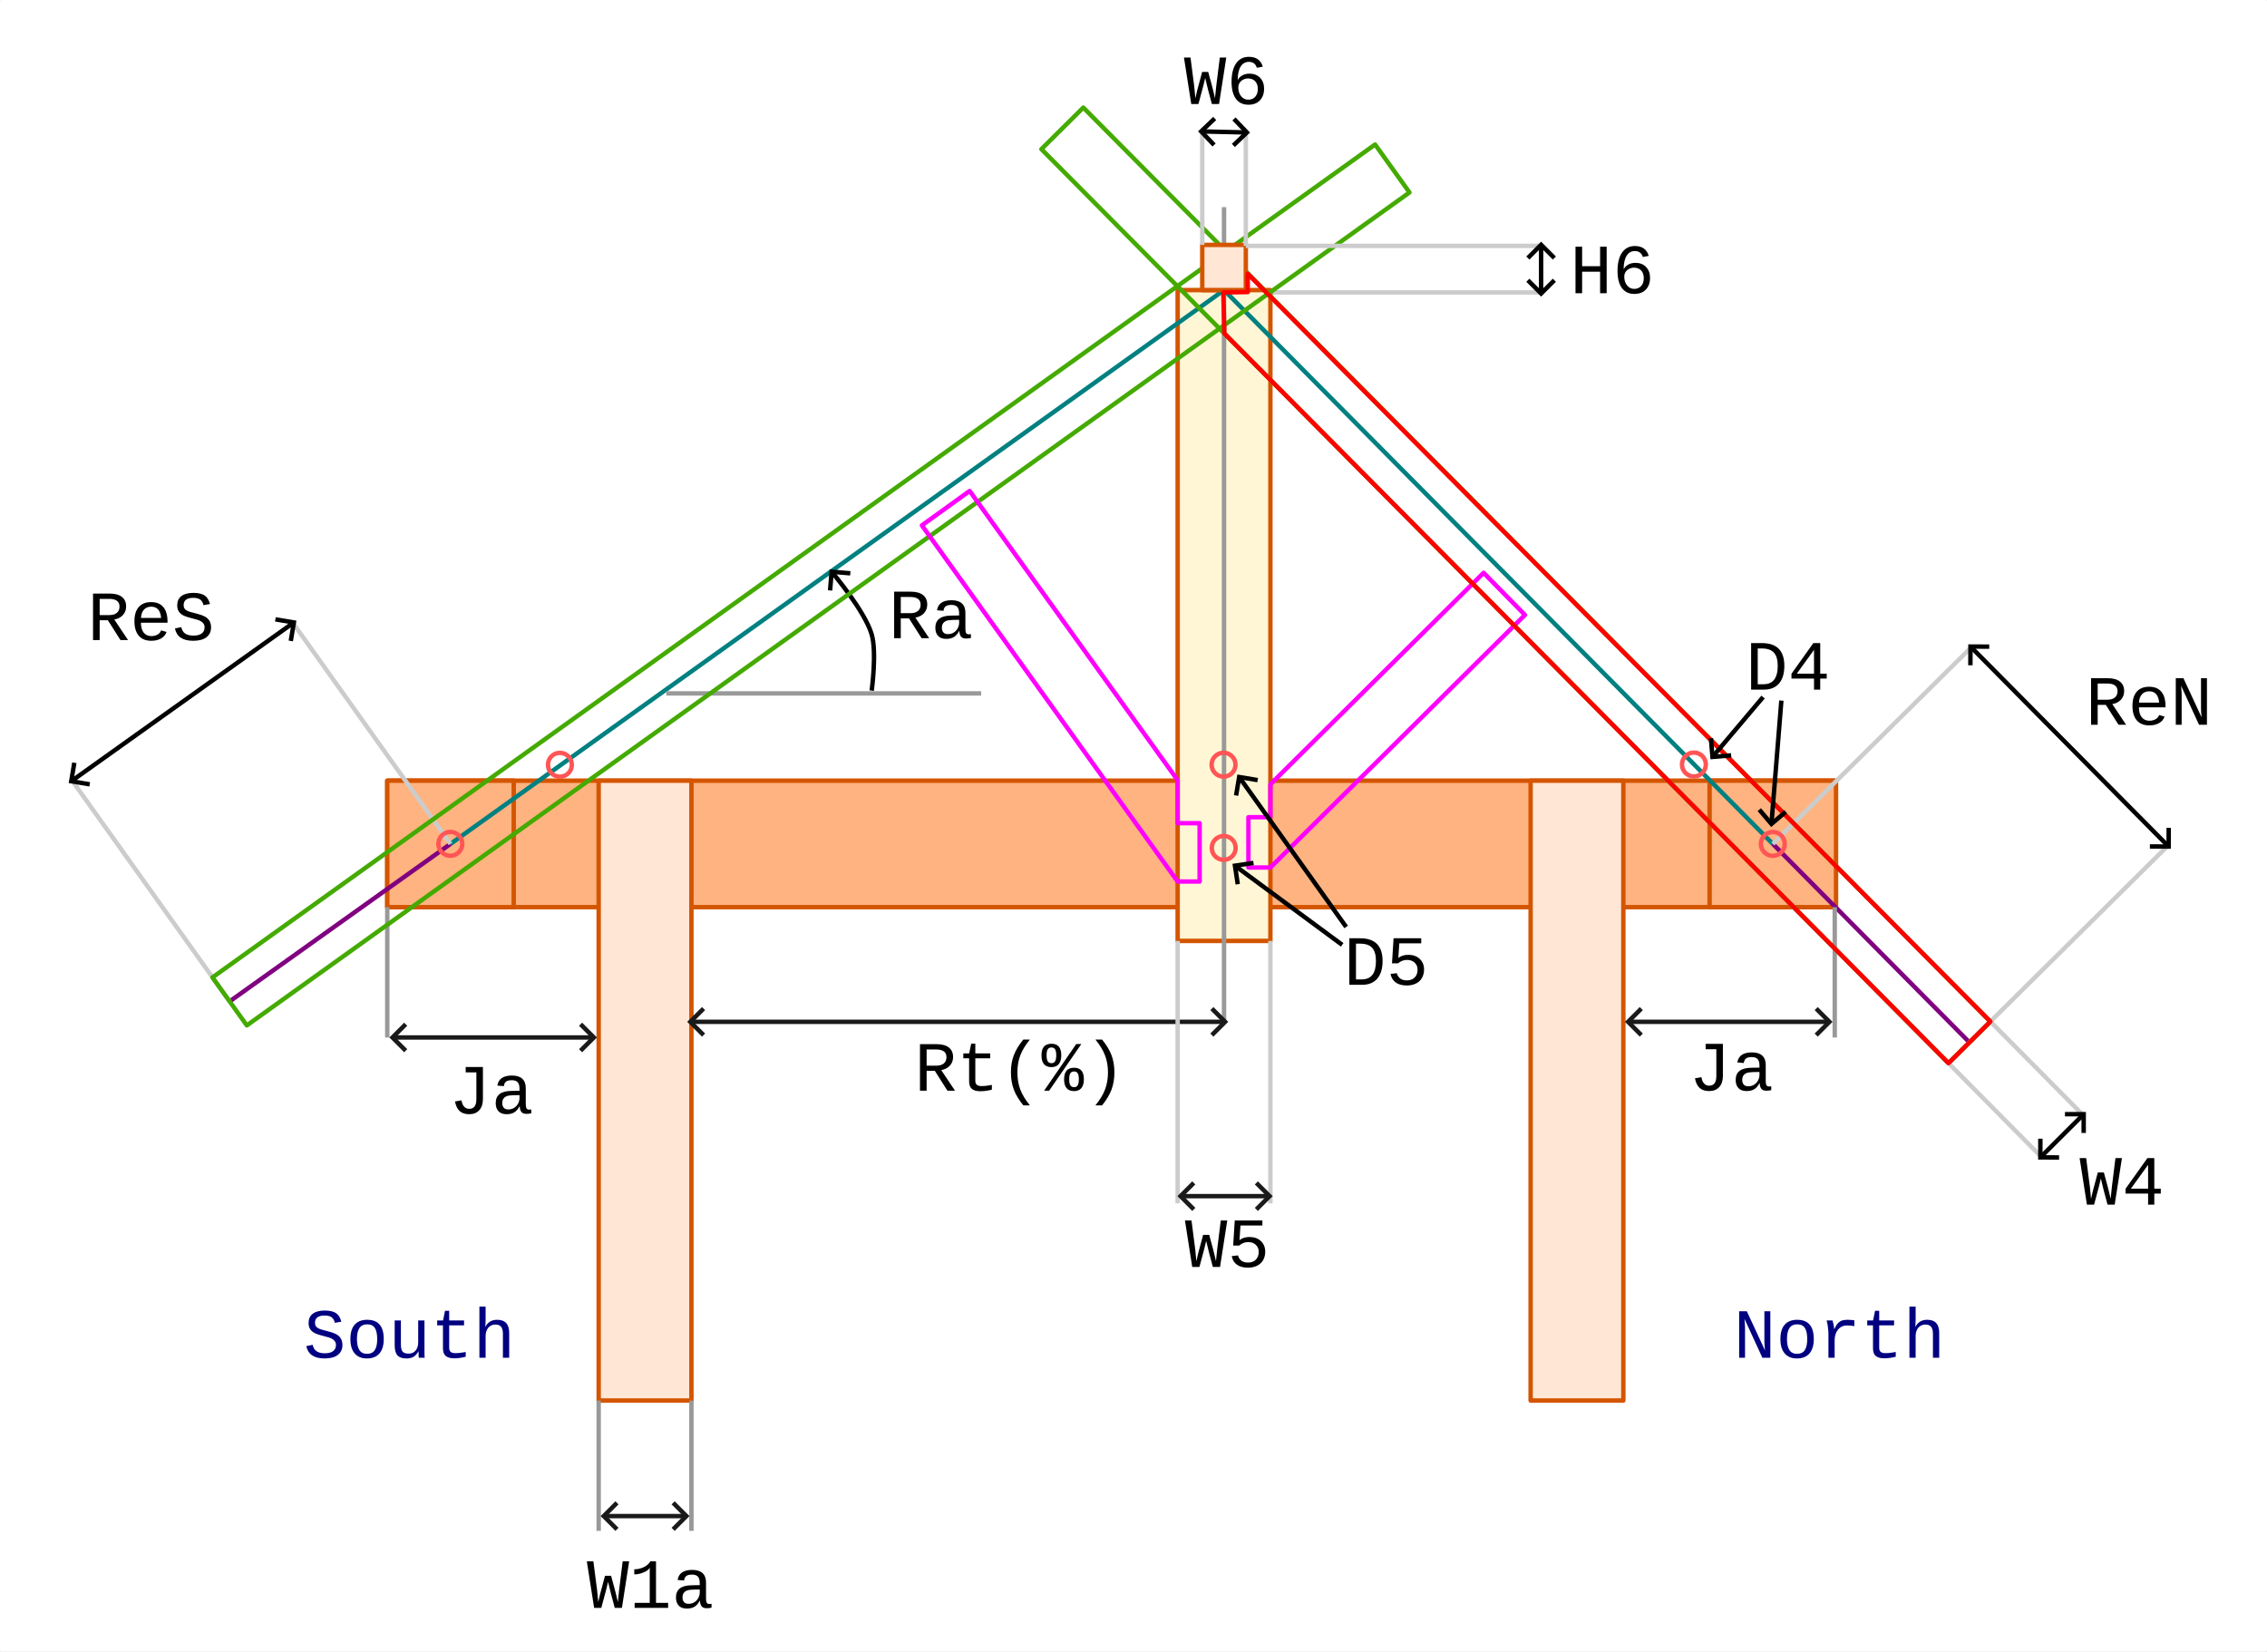
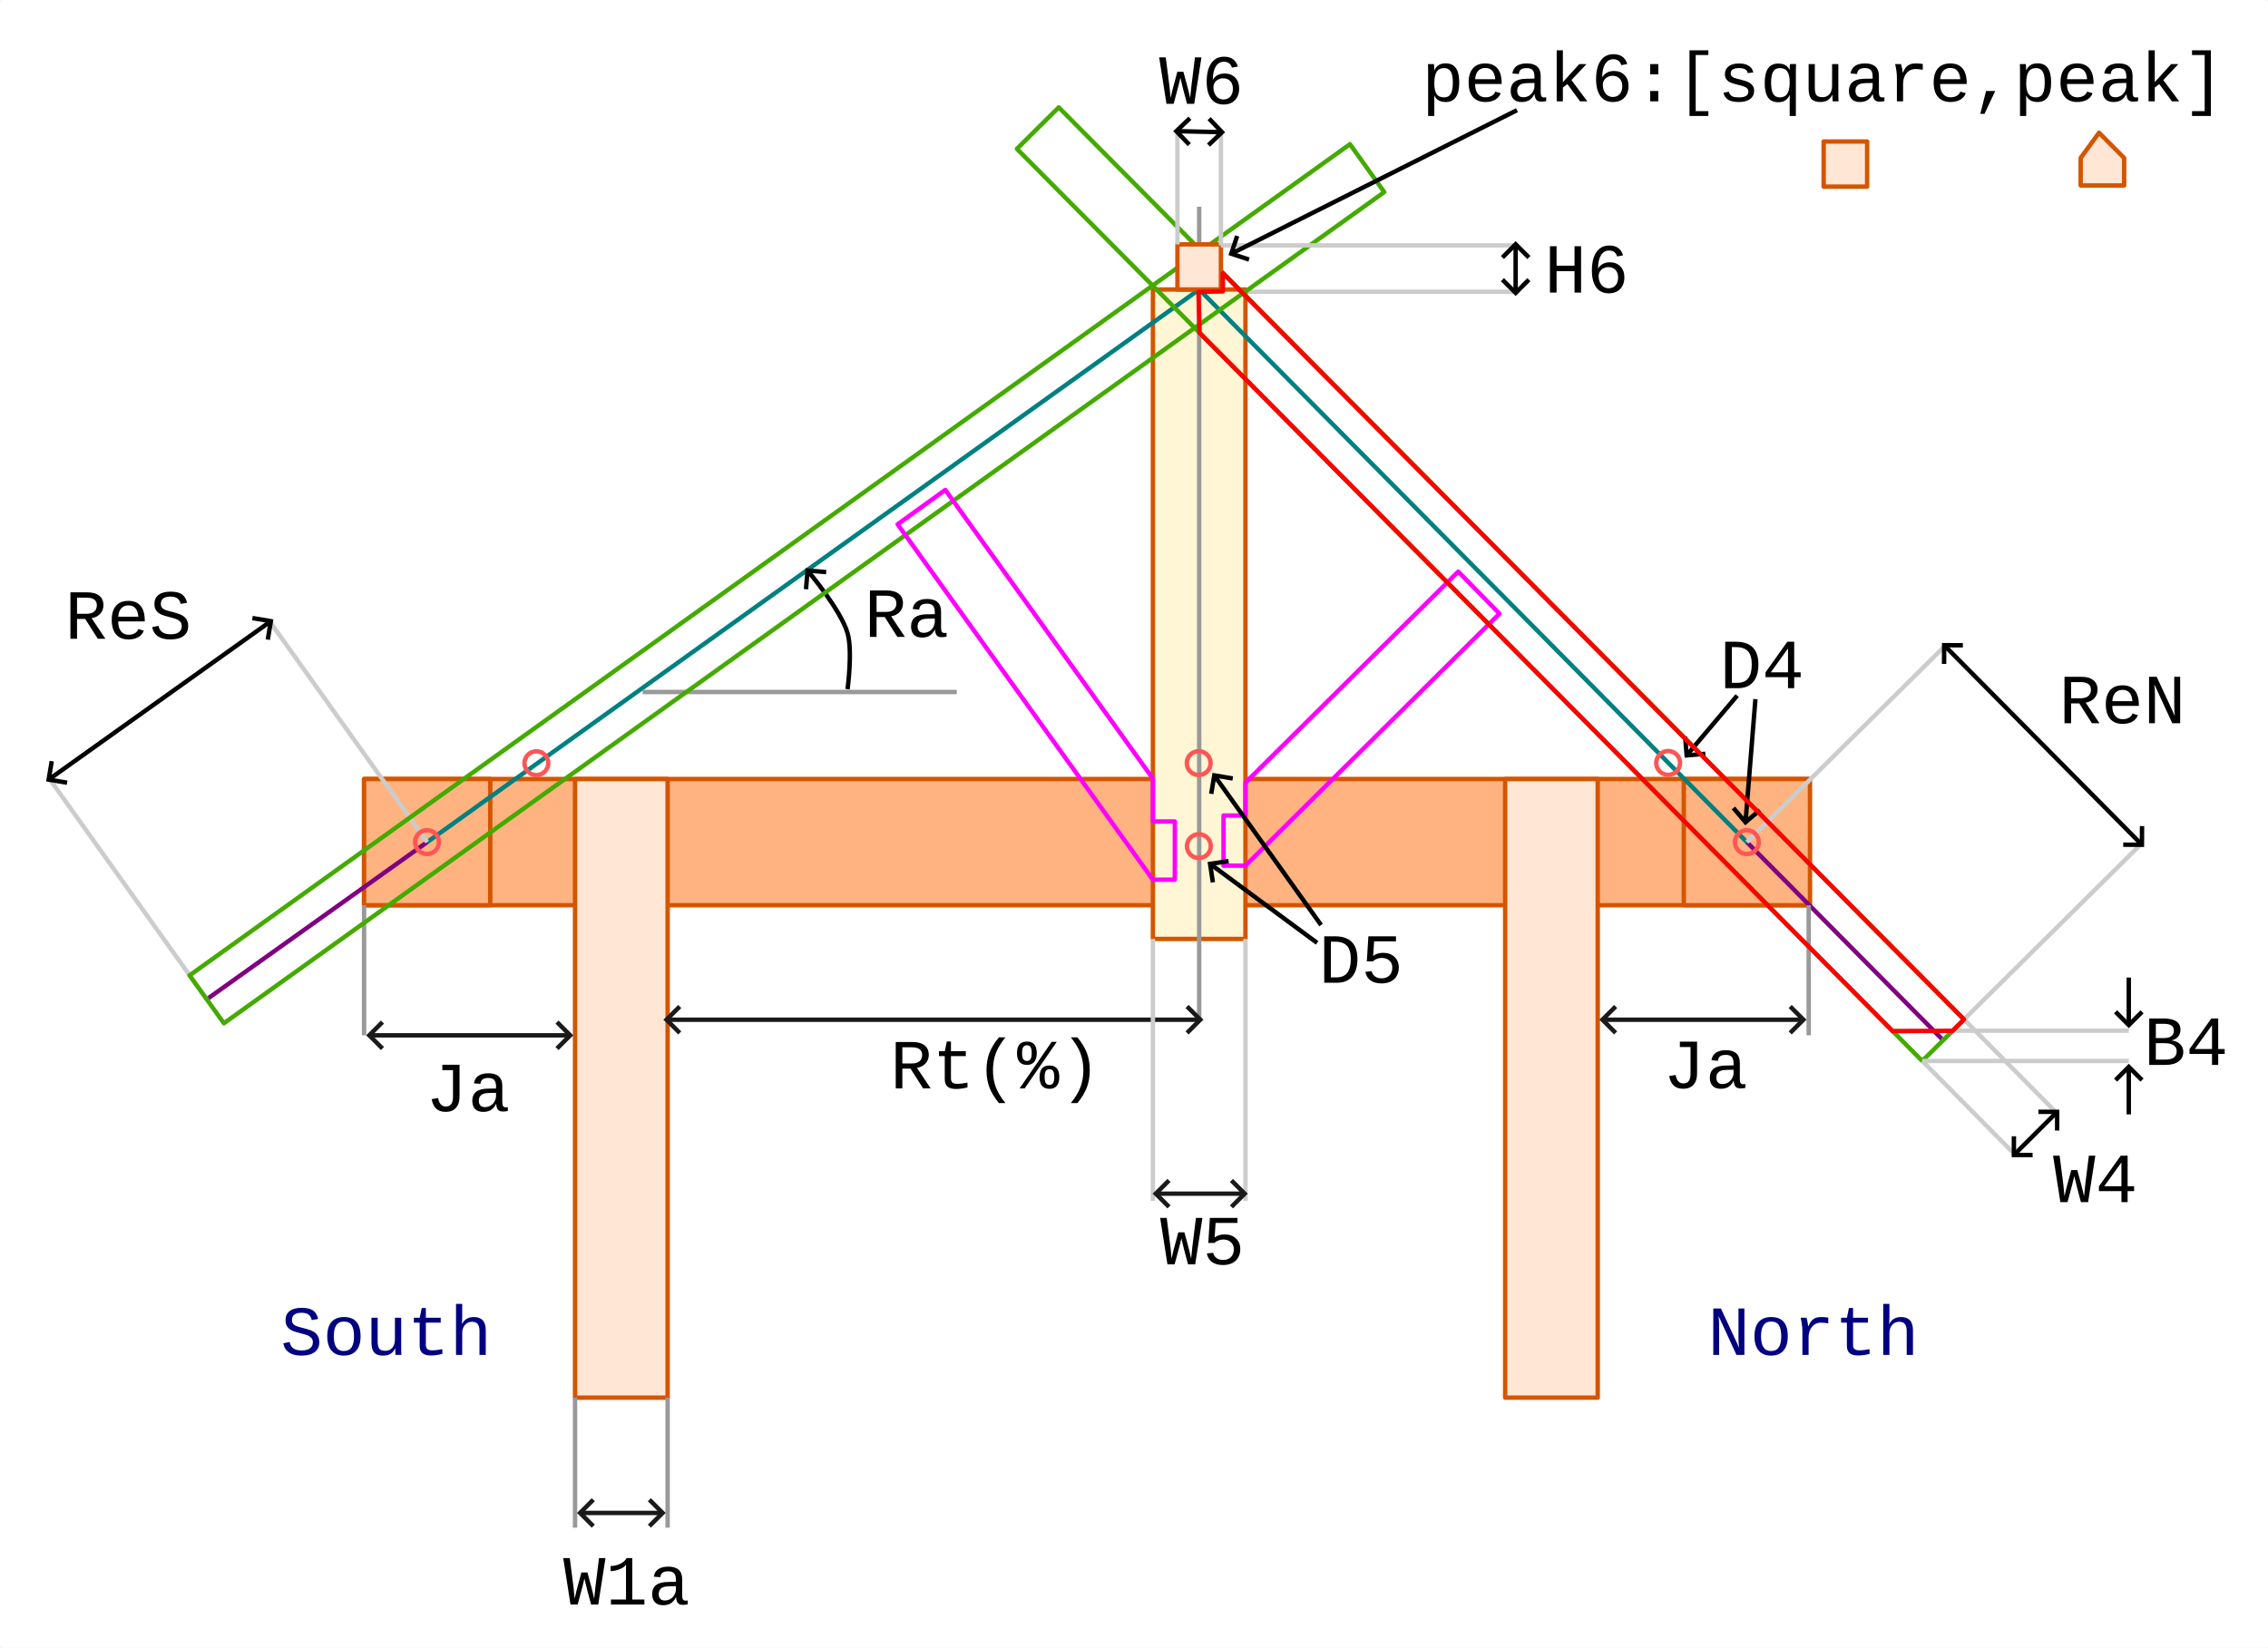
- <svg xmlns="http://www.w3.org/2000/svg" width="513.842" height="374.324" viewBox="0 0 135.954 99.04" version="1.1" id="svg1">
+ <svg xmlns="http://www.w3.org/2000/svg" width="515.082" height="374.324" viewBox="0 0 136.282 99.04" version="1.1" id="svg1">
  <defs id="defs1">
+     <rect x="545.078" y="1354.144" width="49.553" height="40.145" id="rect64" />
+     <rect x="368.227" y="1095.126" width="204.5" height="26.12" id="rect39" />
    <rect x="392.977" y="1188.134" width="27.544" height="21.848" id="rect48" />
    <rect x="271.413" y="1370.352" width="41.219" height="27.93" id="rect47" />
    <rect x="367.815" y="1103.895" width="38.082" height="23.2" id="rect46" />
    <rect x="380.694" y="1131.374" width="33.732" height="31.984" id="rect45" />
    <rect x="426.275" y="1131.12" width="48.965" height="28.987" id="rect41" />
    <rect x="407.885" y="1228.433" width="27.713" height="22.297" id="rect38" />
    <rect x="264.066" y="1511.77" width="55.107" height="41.41" id="rect58" />
    <rect x="481.12" y="1482.465" width="63.576" height="48.417" id="rect57" />
    <rect x="53.619" y="1135.261" width="75.562" height="46.506" id="rect56" />
    <rect x="242.087" y="1401.557" width="54.788" height="36.95" id="rect55" />
    <rect x="141.43" y="1450.611" width="47.78" height="22.297" id="rect53" />
    <rect x="201.315" y="1505.4" width="72.626" height="33.128" id="rect37" />
    <rect x="424.927" y="1456.982" width="77.723" height="28.031" id="rect15" />
    <rect x="99.52" y="1514.956" width="122.818" height="47.143" id="rect14" />
    <marker style="overflow:visible" id="ArrowWide" refX="0" refY="0" orient="auto-start-reverse" markerWidth="1" markerHeight="1" viewBox="0 0 1 1" preserveAspectRatio="xMidYMid">
      <path style="fill:none;stroke:context-stroke;stroke-width:1;stroke-linecap:butt" d="M 3,-3 0,0 3,3" transform="rotate(180,0.125,0)" id="path1" />
    </marker>
    <marker style="overflow:visible" id="ArrowWide-6" refX="0" refY="0" orient="auto-start-reverse" markerWidth="1" markerHeight="1" viewBox="0 0 1 1" preserveAspectRatio="xMidYMid">
      <path style="fill:none;stroke:context-stroke;stroke-width:1;stroke-linecap:butt" d="M 3,-3 0,0 3,3" transform="rotate(180,0.125,0)" id="path1-12" />
    </marker>
    <marker style="overflow:visible" id="ArrowWide-66" refX="0" refY="0" orient="auto-start-reverse" markerWidth="1" markerHeight="1" viewBox="0 0 1 1" preserveAspectRatio="xMidYMid">
      <path style="fill:none;stroke:context-stroke;stroke-width:1;stroke-linecap:butt" d="M 3,-3 0,0 3,3" transform="rotate(180,0.125,0)" id="path1-49" />
    </marker>
    <marker style="overflow:visible" id="ArrowWide-66-7" refX="0" refY="0" orient="auto-start-reverse" markerWidth="1" markerHeight="1" viewBox="0 0 1 1" preserveAspectRatio="xMidYMid">
      <path style="fill:none;stroke:context-stroke;stroke-width:1;stroke-linecap:butt" d="M 3,-3 0,0 3,3" transform="rotate(180,0.125,0)" id="path1-49-2" />
    </marker>
    <rect x="264.066" y="1511.77" width="55.107" height="41.41" id="rect58-1" />
    <marker style="overflow:visible" id="ArrowWide-66-7-2" refX="0" refY="0" orient="auto-start-reverse" markerWidth="1" markerHeight="1" viewBox="0 0 1 1" preserveAspectRatio="xMidYMid">
      <path style="fill:none;stroke:context-stroke;stroke-width:1;stroke-linecap:butt" d="M 3,-3 0,0 3,3" transform="rotate(180,0.125,0)" id="path1-49-2-7" />
    </marker>
+     <marker style="overflow:visible" id="ArrowWide-79" refX="0" refY="0" orient="auto-start-reverse" markerWidth="1" markerHeight="1" viewBox="0 0 1 1" preserveAspectRatio="xMidYMid">
+       <path style="fill:none;stroke:context-stroke;stroke-width:1;stroke-linecap:butt" d="M 3,-3 0,0 3,3" transform="rotate(180,0.125,0)" id="path1-20" />
+     </marker>
+     <marker style="overflow:visible" id="ArrowWide-79-2" refX="0" refY="0" orient="auto-start-reverse" markerWidth="1" markerHeight="1" viewBox="0 0 1 1" preserveAspectRatio="xMidYMid">
+       <path style="fill:none;stroke:context-stroke;stroke-width:1;stroke-linecap:butt" d="M 3,-3 0,0 3,3" transform="rotate(180,0.125,0)" id="path1-20-8" />
+     </marker>
  </defs>
-   <g id="layer1" transform="translate(-3.238878,-287.4285)">
-     <rect style="fill:#ffffff;fill-opacity:1;stroke:#ffffff;stroke-width:0.265;stroke-linejoin:round;stroke-dasharray:none" id="rect62" width="135.69" height="98.775" x="3.371" y="287.561" />
+   <g id="layer1" transform="translate(-4.587345,-287.4285)">
+     <rect style="fill:#ffffff;fill-opacity:1;stroke:#ffffff;stroke-width:0.265;stroke-linejoin:round;stroke-dasharray:none" id="rect62" width="136.018" height="98.775" x="4.72" y="287.561" />
+     <path style="fill:#ffe6d5;fill-opacity:0.3;stroke:#000000;stroke-width:0.265;stroke-linejoin:round;stroke-dasharray:none;marker-end:url(#ArrowWide-79)" d="m 132.504,346.181 v 2.79" id="path45-5" />
+     <path style="fill:#fff6d5;stroke:#cccccc;stroke-width:0.265;stroke-linejoin:round" d="m 118.341,349.377 h 14.163" id="path54-0-6" />
+     <path id="rect12-3-2-4-3-1" style="fill:#ffe6d5;stroke:#d45500;stroke-width:0.265;stroke-linejoin:round" transform="rotate(-90)" d="m -298.575,129.613 h 1.652 l 1.517,1.104 -1.517,1.509 h -1.652 z" />
    <path style="fill:#fff6d5;stroke:#cccccc;stroke-width:0.265;stroke-linejoin:round" d="M 76.783,304.966 H 95.661" id="path54-0" />
    <rect style="fill:#ffb380;stroke:#d45500;stroke-width:0.265;stroke-linejoin:round" id="rect12" width="86.808" height="7.585" x="26.464" y="334.251" />
    <rect style="fill:#ffe6d5;stroke:#d45500;stroke-width:0.265;stroke-linejoin:round" id="rect12-3" width="37.178" height="5.562" x="-371.43" y="39.142" transform="rotate(-90)" />
    <rect style="fill:#ffe6d5;stroke:#d45500;stroke-width:0.265;stroke-linejoin:round" id="rect12-3-3" width="37.178" height="5.562" x="-371.43" y="95.031" transform="rotate(-90)" />
    <rect style="fill:#fff6d5;stroke:#d45500;stroke-width:0.265;stroke-linejoin:round" id="rect12-3-2" width="39.035" height="5.562" x="-343.862" y="73.864" transform="rotate(-90)" />
    <text xml:space="preserve" transform="matrix(0.2645833,0,0,0.2645833,-4.888195,-35.73439)" id="text13" style="font-size:16px;line-height:normal;font-family:'Liberation Mono';-inkscape-font-specification:'Liberation Mono';text-decoration-color:#000000;white-space:pre;shape-inside:url(#rect14);display:inline;fill:#000080;stroke-width:1;-inkscape-stroke:none;stop-color:#000000">
      <tspan x="99.52" y="1529.191" id="tspan1">South</tspan>
    </text>
    <text xml:space="preserve" transform="matrix(0.2645833,0,0,0.2645833,-5.225312,-20.3958)" id="text14" style="font-size:16px;line-height:normal;font-family:'Liberation Mono';-inkscape-font-specification:'Liberation Mono';text-decoration-color:#000000;white-space:pre;shape-inside:url(#rect15);display:inline;fill:#000080;stroke-width:1;-inkscape-stroke:none;stop-color:#000000">
      <tspan x="424.926" y="1471.219" id="tspan2">North</tspan>
    </text>
    <path style="fill:none;stroke:#999999;stroke-width:0.265;stroke-linejoin:round" d="m 76.645,299.854 v 48.861" id="path18" />
    <path style="fill:none;stroke:#1a1a1a;stroke-width:0.265;stroke-linejoin:round;marker-start:url(#ArrowWide);marker-end:url(#ArrowWide)" d="M 44.704,348.716 H 76.645" id="path21" />
    <text xml:space="preserve" transform="matrix(0.2645833,0,0,0.2645833,4.813029,-49.22482)" id="text23" style="font-size:16px;line-height:normal;font-family:'Liberation Mono';-inkscape-font-specification:'Liberation Mono';text-decoration-color:#000000;white-space:pre;shape-inside:url(#rect37);display:inline;fill:#000000;stroke-width:1;-inkscape-stroke:none;stop-color:#000000">
      <tspan x="201.314" y="1519.637" id="tspan3">Rt(%)</tspan>
    </text>
    <path style="fill:none;stroke:#999999;stroke-width:0.265;stroke-linejoin:round" d="m 39.142,371.43 v 7.817" id="path18-5" />
    <path style="fill:none;stroke:#999999;stroke-width:0.265;stroke-linejoin:round" d="m 44.704,371.43 v 7.817" id="path18-5-9" />
    <path style="fill:none;stroke:#1a1a1a;stroke-width:0.265;stroke-linejoin:round;marker-start:url(#ArrowWide-6);marker-end:url(#ArrowWide-6)" d="M 39.51,378.36 H 44.336" id="path21-9" />
    <text xml:space="preserve" transform="matrix(0.2645833,0,0,0.2645833,1.011351,-3.708286)" id="text53" style="font-size:16px;line-height:normal;font-family:'Liberation Mono';-inkscape-font-specification:'Liberation Mono';text-decoration-color:#000000;white-space:pre;shape-inside:url(#rect53);display:inline;fill:#000000;stroke-width:1;-inkscape-stroke:none;stop-color:#000000">
      <tspan x="141.43" y="1464.848" id="tspan4">W1a</tspan>
    </text>
    <rect style="fill:#ffb380;stroke:#d45500;stroke-width:0.265;stroke-linejoin:round" id="rect12-5" width="7.583" height="7.585" x="26.464" y="334.251" />
    <rect style="fill:#ffb380;stroke:#d45500;stroke-width:0.265;stroke-linejoin:round" id="rect12-5-0" width="7.583" height="7.585" x="105.765" y="334.251" />
    <path style="fill:none;stroke:#008080;stroke-width:0.265;stroke-linejoin:round" d="m 30.255,338.044 46.39,-33.217 32.911,33.217" id="path17" />
    <path style="fill:#fff6d5;stroke:#999999;stroke-width:0.265;stroke-linejoin:round" d="M 43.199,329.019 H 62.078" id="path54" />
    <path style="fill:none;stroke:#000000;stroke-width:0.265;stroke-linejoin:round;marker-end:url(#ArrowWide)" d="m 55.515,328.851 c 0,0 0.314,-2.292 0,-3.371 -0.41,-1.407 -2.36,-3.708 -2.36,-3.708" id="path55" />
    <text xml:space="preserve" transform="matrix(0.2645833,0,0,0.2645833,-7.525837,-48.88894)" id="text55" style="font-size:16px;line-height:normal;font-family:'Liberation Mono';-inkscape-font-specification:'Liberation Mono';text-decoration-color:#000000;white-space:pre;shape-inside:url(#rect55);display:inline;fill:#000000;stroke-width:1;-inkscape-stroke:none;stop-color:#000000">
      <tspan x="242.088" y="1415.793" id="tspan5">Ra</tspan>
    </text>
    <path style="fill:none;stroke:#800080;stroke-width:0.265;stroke-linejoin:round" d="M 17.011,347.491 30.255,338.044" id="path56" />
    <path style="fill:none;stroke:#cccccc;stroke-width:0.265;stroke-linejoin:round" d="m 20.809,324.8 9.447,13.244" id="path56-6" />
    <path style="fill:none;stroke:#cccccc;stroke-width:0.265;stroke-linejoin:round" d="m 7.565,334.247 9.447,13.244" id="path56-6-7" />
    <path style="fill:none;stroke:#000000;stroke-width:0.265;stroke-linejoin:round;marker-start:url(#ArrowWide);marker-end:url(#ArrowWide)" d="m 7.565,334.247 13.244,-9.447" id="path56-3" />
    <text xml:space="preserve" transform="matrix(0.2645833,0,0,0.2645833,-5.702188,21.6814)" id="text56" style="font-size:16px;line-height:normal;font-family:'Liberation Mono';-inkscape-font-specification:'Liberation Mono';text-decoration-color:#000000;white-space:pre;shape-inside:url(#rect56);display:inline;fill:#000000;stroke-width:1;-inkscape-stroke:none;stop-color:#000000">
      <tspan x="53.619" y="1149.498" id="tspan6">ReS</tspan>
    </text>
    <path style="fill:none;stroke:#800080;stroke-width:0.265;stroke-linejoin:round" d="m 109.556,338.044 11.79,11.901" id="path57" />
    <path style="fill:none;stroke:#cccccc;stroke-width:0.265;stroke-linejoin:round" d="m 109.556,338.044 11.901,-11.79" id="path57-5" />
    <path style="fill:none;stroke:#cccccc;stroke-width:0.265;stroke-linejoin:round" d="m 121.346,349.945 11.901,-11.79" id="path57-5-3" />
    <path style="fill:none;stroke:#000000;stroke-width:0.265;stroke-linejoin:round;marker-start:url(#ArrowWide);marker-end:url(#ArrowWide)" d="m 121.457,326.254 11.79,11.901" id="path57-8" />
    <text xml:space="preserve" transform="matrix(0.2645833,0,0,0.2645833,1.011351,-65.1053)" id="text57" style="font-size:16px;line-height:normal;font-family:'Liberation Mono';-inkscape-font-specification:'Liberation Mono';text-decoration-color:#000000;white-space:pre;shape-inside:url(#rect57);display:inline;fill:#000000;stroke-width:1;-inkscape-stroke:none;stop-color:#000000">
      <tspan x="481.119" y="1496.701" id="tspan7">ReN</tspan>
    </text>
    <path style="fill:none;stroke:#999999;stroke-width:0.265;stroke-linejoin:round" d="m 26.464,341.837 v 7.817" id="path18-5-9-4" />
    <path style="fill:none;stroke:#999999;stroke-width:0.265;stroke-linejoin:round" d="m 113.271,341.837 v 7.817" id="path18-5-9-4-8" />
    <path style="fill:none;stroke:#1a1a1a;stroke-width:0.265;stroke-linejoin:round;marker-start:url(#ArrowWide-66);marker-end:url(#ArrowWide-66)" d="M 26.841,349.654 H 38.785" id="path21-8" />
    <path style="fill:none;stroke:#1a1a1a;stroke-width:0.265;stroke-linejoin:round;marker-start:url(#ArrowWide-66-7);marker-end:url(#ArrowWide-66-7)" d="m 100.941,348.716 h 11.945" id="path21-8-1" />
    <text xml:space="preserve" transform="matrix(0.2645833,0,0,0.2645833,-39.70546,-49.54164)" id="text58" style="font-size:16px;line-height:normal;font-family:'Liberation Mono';-inkscape-font-specification:'Liberation Mono';text-decoration-color:#000000;white-space:pre;shape-inside:url(#rect58);display:inline;fill:#000000;stroke-width:1;-inkscape-stroke:none;stop-color:#000000">
      <tspan x="264.066" y="1526.006" id="tspan8">Ja</tspan>
    </text>
    <text xml:space="preserve" transform="matrix(0.2645833,0,0,0.2645833,34.65649,-50.92963)" id="text58-4" style="font-size:16px;line-height:normal;font-family:'Liberation Mono';-inkscape-font-specification:'Liberation Mono';text-decoration-color:#000000;white-space:pre;shape-inside:url(#rect58-1);display:inline;fill:#000000;stroke-width:1;-inkscape-stroke:none;stop-color:#000000">
      <tspan x="264.066" y="1526.006" id="tspan9">Ja</tspan>
    </text>
    <rect style="fill:none;stroke:#44aa00;stroke-width:0.265;stroke-linejoin:round" id="rect13-6-3" width="85.775" height="3.54" x="-188.592" y="290.607" transform="matrix(0.812882,-0.5824284,0.5825131,0.8128213,0,0)" />
    <rect style="fill:none;stroke:#44aa00;stroke-width:0.265;stroke-linejoin:round" id="rect13-6-1" width="77.232" height="3.54" x="256.695" y="158.589" transform="matrix(0.7043776,0.7098255,-0.7100391,0.7041623,0,0)" />
    <circle style="fill:none;stroke:#ff5555;stroke-width:0.265;stroke-linejoin:round" id="path22" cx="109.556" cy="338.044" r="0.716" />
    <circle style="fill:none;stroke:#ff5555;stroke-width:0.265;stroke-linejoin:round" id="path22-3" cx="104.824" cy="333.282" r="0.716" />
    <text xml:space="preserve" transform="scale(0.2645833)" id="text24" style="font-size:16px;line-height:normal;font-family:'Liberation Mono';-inkscape-font-specification:'Liberation Mono';text-decoration-color:#000000;white-space:pre;shape-inside:url(#rect38);display:inline;fill:#000000;stroke-width:1;-inkscape-stroke:none;stop-color:#000000">
      <tspan x="407.885" y="1242.67" id="tspan10">D4</tspan>
    </text>
    <path style="fill:none;stroke:#cccccc;stroke-width:0.265;stroke-linejoin:round" d="m 120.093,351.195 5.554,5.607" id="path57-8-2" />
    <path style="fill:none;stroke:#cccccc;stroke-width:0.265;stroke-linejoin:round" d="m 122.599,348.694 5.554,5.607" id="path57-8-2-5" />
    <path style="fill:none;stroke:#000000;stroke-width:0.265;stroke-linejoin:round;stroke-dasharray:none;marker-start:url(#ArrowWide);marker-end:url(#ArrowWide)" d="m 125.647,356.801 2.506,-2.5" id="path41" />
    <text xml:space="preserve" transform="matrix(0.2645833,0,0,0.2645833,15.17026,56.63564)" id="text41" style="font-size:16px;line-height:normal;font-family:'Liberation Mono';-inkscape-font-specification:'Liberation Mono';text-decoration-color:#000000;white-space:pre;shape-inside:url(#rect41);display:inline;fill:#000000;stroke-width:1;-inkscape-stroke:none;stop-color:#000000">
      <tspan x="426.275" y="1145.358" id="tspan11">W4</tspan>
    </text>
    <circle style="fill:none;stroke:#ff5555;stroke-width:0.265;stroke-linejoin:round" id="path22-9" cx="30.246" cy="338.041" r="0.716" />
    <circle style="fill:none;stroke:#ff5555;stroke-width:0.265;stroke-linejoin:round" id="path22-9-2" cx="36.817" cy="333.298" r="0.716" />
    <path style="fill:none;fill-opacity:0.3;stroke:#ff00ff;stroke-width:0.265;stroke-linejoin:round;stroke-dasharray:none" d="m 79.426,334.471 v 1.973 h -1.318 v 3.014 h 1.318 l 15.265,-15.147 -2.48,-2.526 z" id="path43" />
    <path style="fill:none;fill-opacity:0.3;stroke:#ff00ff;stroke-width:0.265;stroke-linejoin:round;stroke-dasharray:none" d="m 73.864,340.301 h 1.318 v -3.499 h -1.318 v -2.578 L 61.39,316.875 58.525,318.94 Z" id="path44" />
    <circle style="fill:none;stroke:#ff5555;stroke-width:0.265;stroke-linejoin:round" id="path22-3-6" cx="76.626" cy="338.284" r="0.716" />
    <circle style="fill:none;stroke:#ff5555;stroke-width:0.265;stroke-linejoin:round" id="path22-3-6-7" cx="76.616" cy="333.293" r="0.716" />
    <rect style="fill:#ffe6d5;stroke:#d45500;stroke-width:0.265;stroke-linejoin:round" id="rect12-3-2-4" width="2.711" height="2.613" x="-304.827" y="75.339" transform="rotate(-90)" />
-     <path style="fill:none;fill-opacity:0.3;stroke:#ff0000;stroke-width:0.265;stroke-linejoin:round;stroke-dasharray:none" d="m 78.067,303.851 0.002,1.093 -1.467,0.025 0.065,2.462 43.426,43.764 2.51,-2.496 z" id="path42" />
    <path style="fill:none;stroke:#000000;stroke-width:0.265;stroke-linejoin:round;stroke-dasharray:none;marker-start:url(#ArrowWide)" d="m 105.981,332.777 2.992,-3.54" id="path39" />
    <path style="fill:none;stroke:#000000;stroke-width:0.265;stroke-linejoin:round;stroke-dasharray:none;marker-start:url(#ArrowWide)" d="m 109.479,336.78 0.59,-7.332" id="path40" />
    <path style="fill:#fff6d5;stroke:#cccccc;stroke-width:0.265;stroke-linejoin:round" d="M 77.952,302.176 H 95.661" id="path54-0-8" />
    <path style="fill:#ffe6d5;fill-opacity:0.3;stroke:#000000;stroke-width:0.265;stroke-linejoin:round;stroke-dasharray:none;marker-start:url(#ArrowWide);marker-end:url(#ArrowWide)" d="m 95.661,302.176 v 2.79" id="path45" />
    <text xml:space="preserve" transform="matrix(0.2645833,0,0,0.2645833,-3.337287,1.907021)" id="text45" style="font-size:16px;line-height:normal;font-family:'Liberation Mono';-inkscape-font-specification:'Liberation Mono';text-decoration-color:#000000;white-space:pre;shape-inside:url(#rect45);display:inline;fill:#000000;stroke-width:1;-inkscape-stroke:none;stop-color:#000000">
      <tspan x="380.695" y="1145.611" id="tspan12">H6</tspan>
    </text>
    <path style="fill:#fff6d5;stroke:#cccccc;stroke-width:0.265;stroke-linejoin:round" d="m 75.339,302.116 v -6.804" id="path54-0-8-9" />
    <path style="fill:#fff6d5;stroke:#cccccc;stroke-width:0.265;stroke-linejoin:round" d="m 77.952,302.176 v -6.804" id="path54-0-8-9-9" />
    <path style="fill:#ffe6d5;fill-opacity:0.3;stroke:#000000;stroke-width:0.265;stroke-linejoin:round;stroke-dasharray:none;marker-start:url(#ArrowWide);marker-end:url(#ArrowWide)" d="m 75.339,295.312 2.613,0.06" id="path46" />
    <text xml:space="preserve" transform="matrix(0.2645833,0,0,0.2645833,-23.07528,-2.170705)" id="text46" style="font-size:16px;line-height:normal;font-family:'Liberation Mono';-inkscape-font-specification:'Liberation Mono';text-decoration-color:#000000;white-space:pre;shape-inside:url(#rect46);display:inline;fill:#000000;stroke-width:1;-inkscape-stroke:none;stop-color:#000000">
      <tspan x="367.814" y="1118.131" id="tspan13">W6</tspan>
    </text>
    <path style="fill:#fff6d5;stroke:#cccccc;stroke-width:0.265;stroke-linejoin:round" d="M 73.864,359.605 V 343.862" id="path54-0-8-9-9-9" />
    <path style="fill:#fff6d5;stroke:#cccccc;stroke-width:0.265;stroke-linejoin:round" d="M 79.426,359.605 V 343.862" id="path54-0-8-9-9-9-7" />
    <path style="fill:none;stroke:#1a1a1a;stroke-width:0.265;stroke-linejoin:round;marker-start:url(#ArrowWide-66-7-2);marker-end:url(#ArrowWide-66-7-2)" d="M 74.103,359.171 H 79.312" id="path21-8-1-1" />
    <text xml:space="preserve" transform="matrix(0.2645833,0,0,0.2645833,2.490279,-2.920126)" id="text47" style="font-size:16px;line-height:normal;font-family:'Liberation Mono';-inkscape-font-specification:'Liberation Mono';text-decoration-color:#000000;white-space:pre;shape-inside:url(#rect47);display:inline;fill:#000000;stroke-width:1;-inkscape-stroke:none;stop-color:#000000">
      <tspan x="271.412" y="1384.588" id="tspan14">W5</tspan>
    </text>
    <text xml:space="preserve" transform="matrix(0.2645833,0,0,0.2645833,-20.14899,28.36694)" id="text48" style="font-size:16px;line-height:normal;font-family:'Liberation Mono';-inkscape-font-specification:'Liberation Mono';text-decoration-color:#000000;white-space:pre;shape-inside:url(#rect48);display:inline;fill:#000000;stroke-width:1;-inkscape-stroke:none;stop-color:#000000">
      <tspan x="392.977" y="1202.371" id="tspan15">D5</tspan>
    </text>
    <path style="fill:#ffe6d5;fill-opacity:0.3;stroke:#000000;stroke-width:0.265;stroke-linejoin:round;stroke-dasharray:none;marker-start:url(#ArrowWide)" d="m 77.592,334.086 6.377,8.939" id="path48" />
    <path style="fill:#ffe6d5;fill-opacity:0.3;stroke:#000000;stroke-width:0.265;stroke-linejoin:round;stroke-dasharray:none;marker-start:url(#ArrowWide)" d="m 77.354,339.39 6.377,4.708" id="path49" />
+     <text xml:space="preserve" transform="matrix(0.2645833,0,0,0.2645833,-7.408334,0)" id="text4" style="font-size:16px;line-height:normal;font-family:'Liberation Mono';-inkscape-font-specification:'Liberation Mono';text-decoration-color:#000000;white-space:pre;shape-inside:url(#rect39);fill:#000000;stroke-width:1;-inkscape-stroke:none;stop-color:#000000">
+       <tspan x="368.227" y="1109.361" id="tspan16">peak6:[square,peak]</tspan>
+     </text>
+     <rect style="fill:#ffe6d5;stroke:#d45500;stroke-width:0.265;stroke-linejoin:round" id="rect12-3-2-4-3" width="2.711" height="2.613" x="-298.645" y="114.169" transform="rotate(-90)" />
+     <path style="fill:#ffffff;stroke:#000000;stroke-width:0.265;stroke-linejoin:round;marker-start:url(#ArrowWide)" d="m 78.633,302.647 17.109,-8.596" id="path60" />
+     <path style="fill:#fff6d5;stroke:#cccccc;stroke-width:0.265;stroke-linejoin:round" d="m 120.093,351.195 h 12.411" id="path54-0-3" />
+     <path style="fill:none;fill-opacity:0.3;stroke:#ff0000;stroke-width:0.265;stroke-linejoin:round;stroke-dasharray:none" d="m 78.067,303.851 0.002,1.093 -1.467,0.025 0.065,2.462 41.648,41.972 3.598,-0.018 0.69,-0.686 z" id="path42" />
+     <path style="fill:#ffe6d5;fill-opacity:0.3;stroke:#000000;stroke-width:0.265;stroke-linejoin:round;stroke-dasharray:none;marker-end:url(#ArrowWide-79-2)" d="m 132.504,354.407 v -2.79" id="path45-5-3" />
+     <text xml:space="preserve" transform="matrix(0.2645833,0,0,0.2645833,-10.82038,-10.61803)" id="text63" style="font-size:16px;line-height:normal;font-family:'Liberation Mono';-inkscape-font-specification:'Liberation Mono';text-decoration-color:#000000;white-space:pre;shape-inside:url(#rect64);fill:#000000;stroke-width:1;-inkscape-stroke:none;stop-color:#000000">
+       <tspan x="545.078" y="1368.381" id="tspan17">B4</tspan>
+     </text>
  </g>
</svg>
